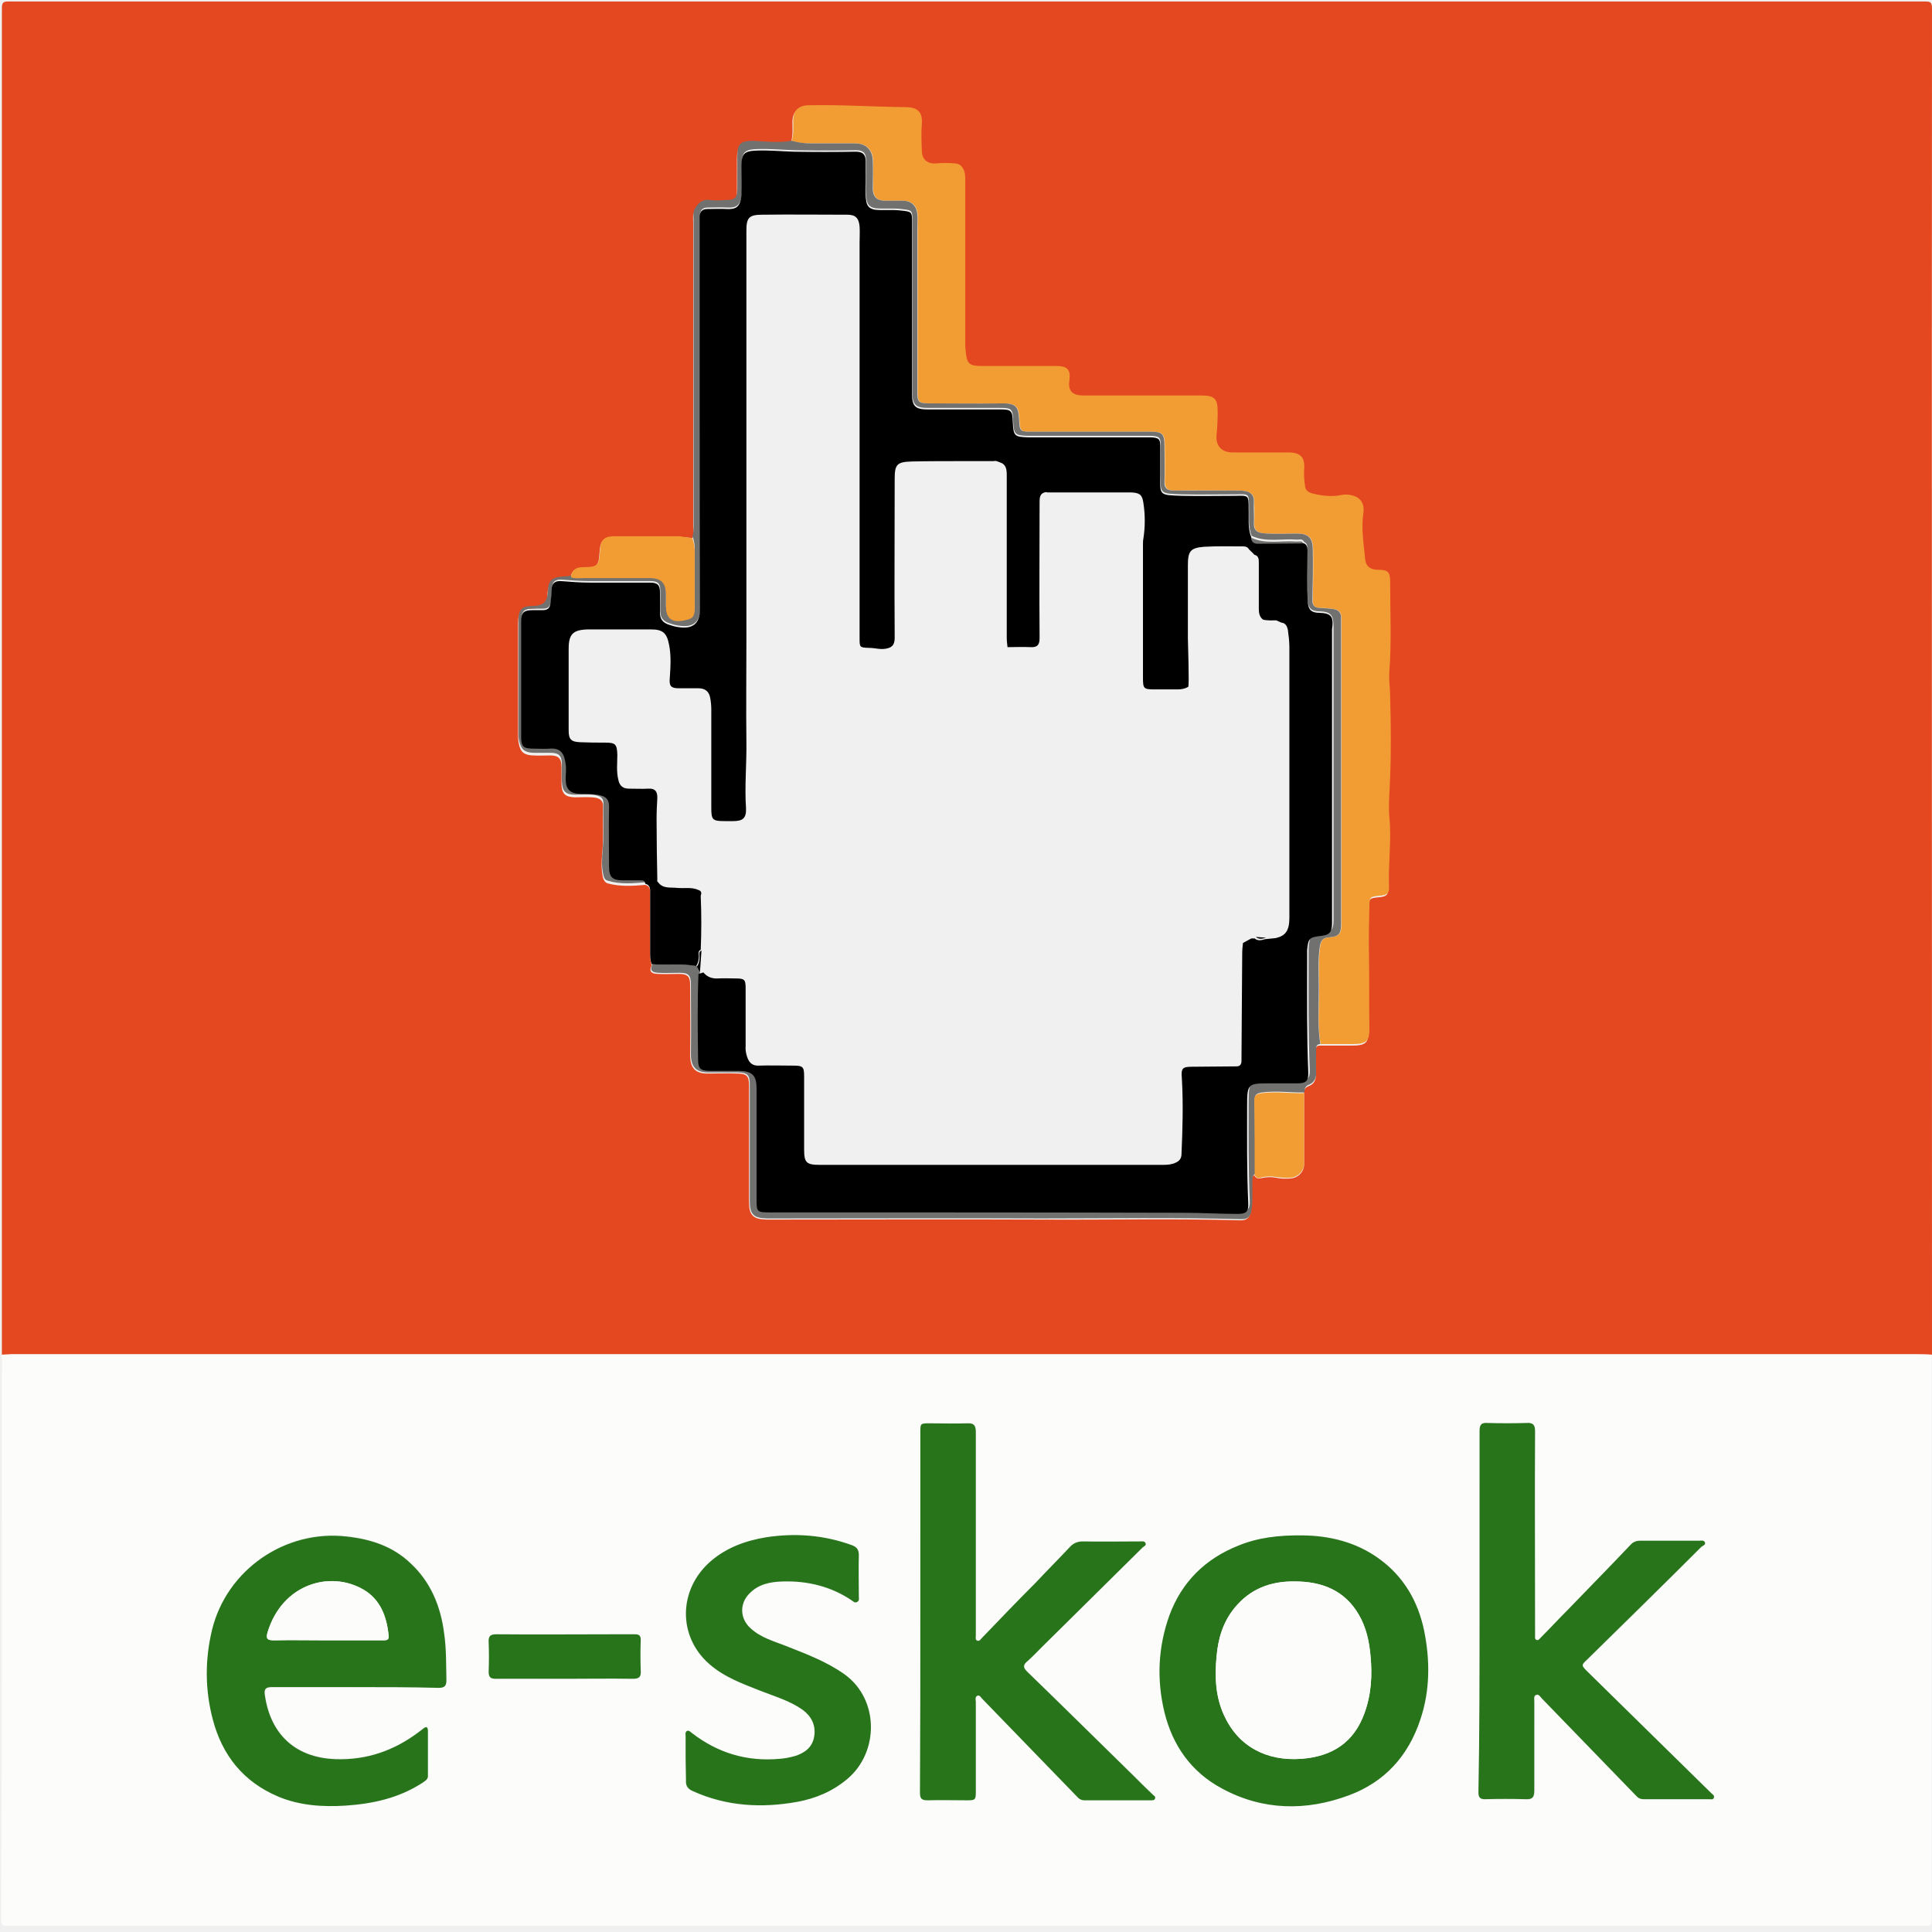
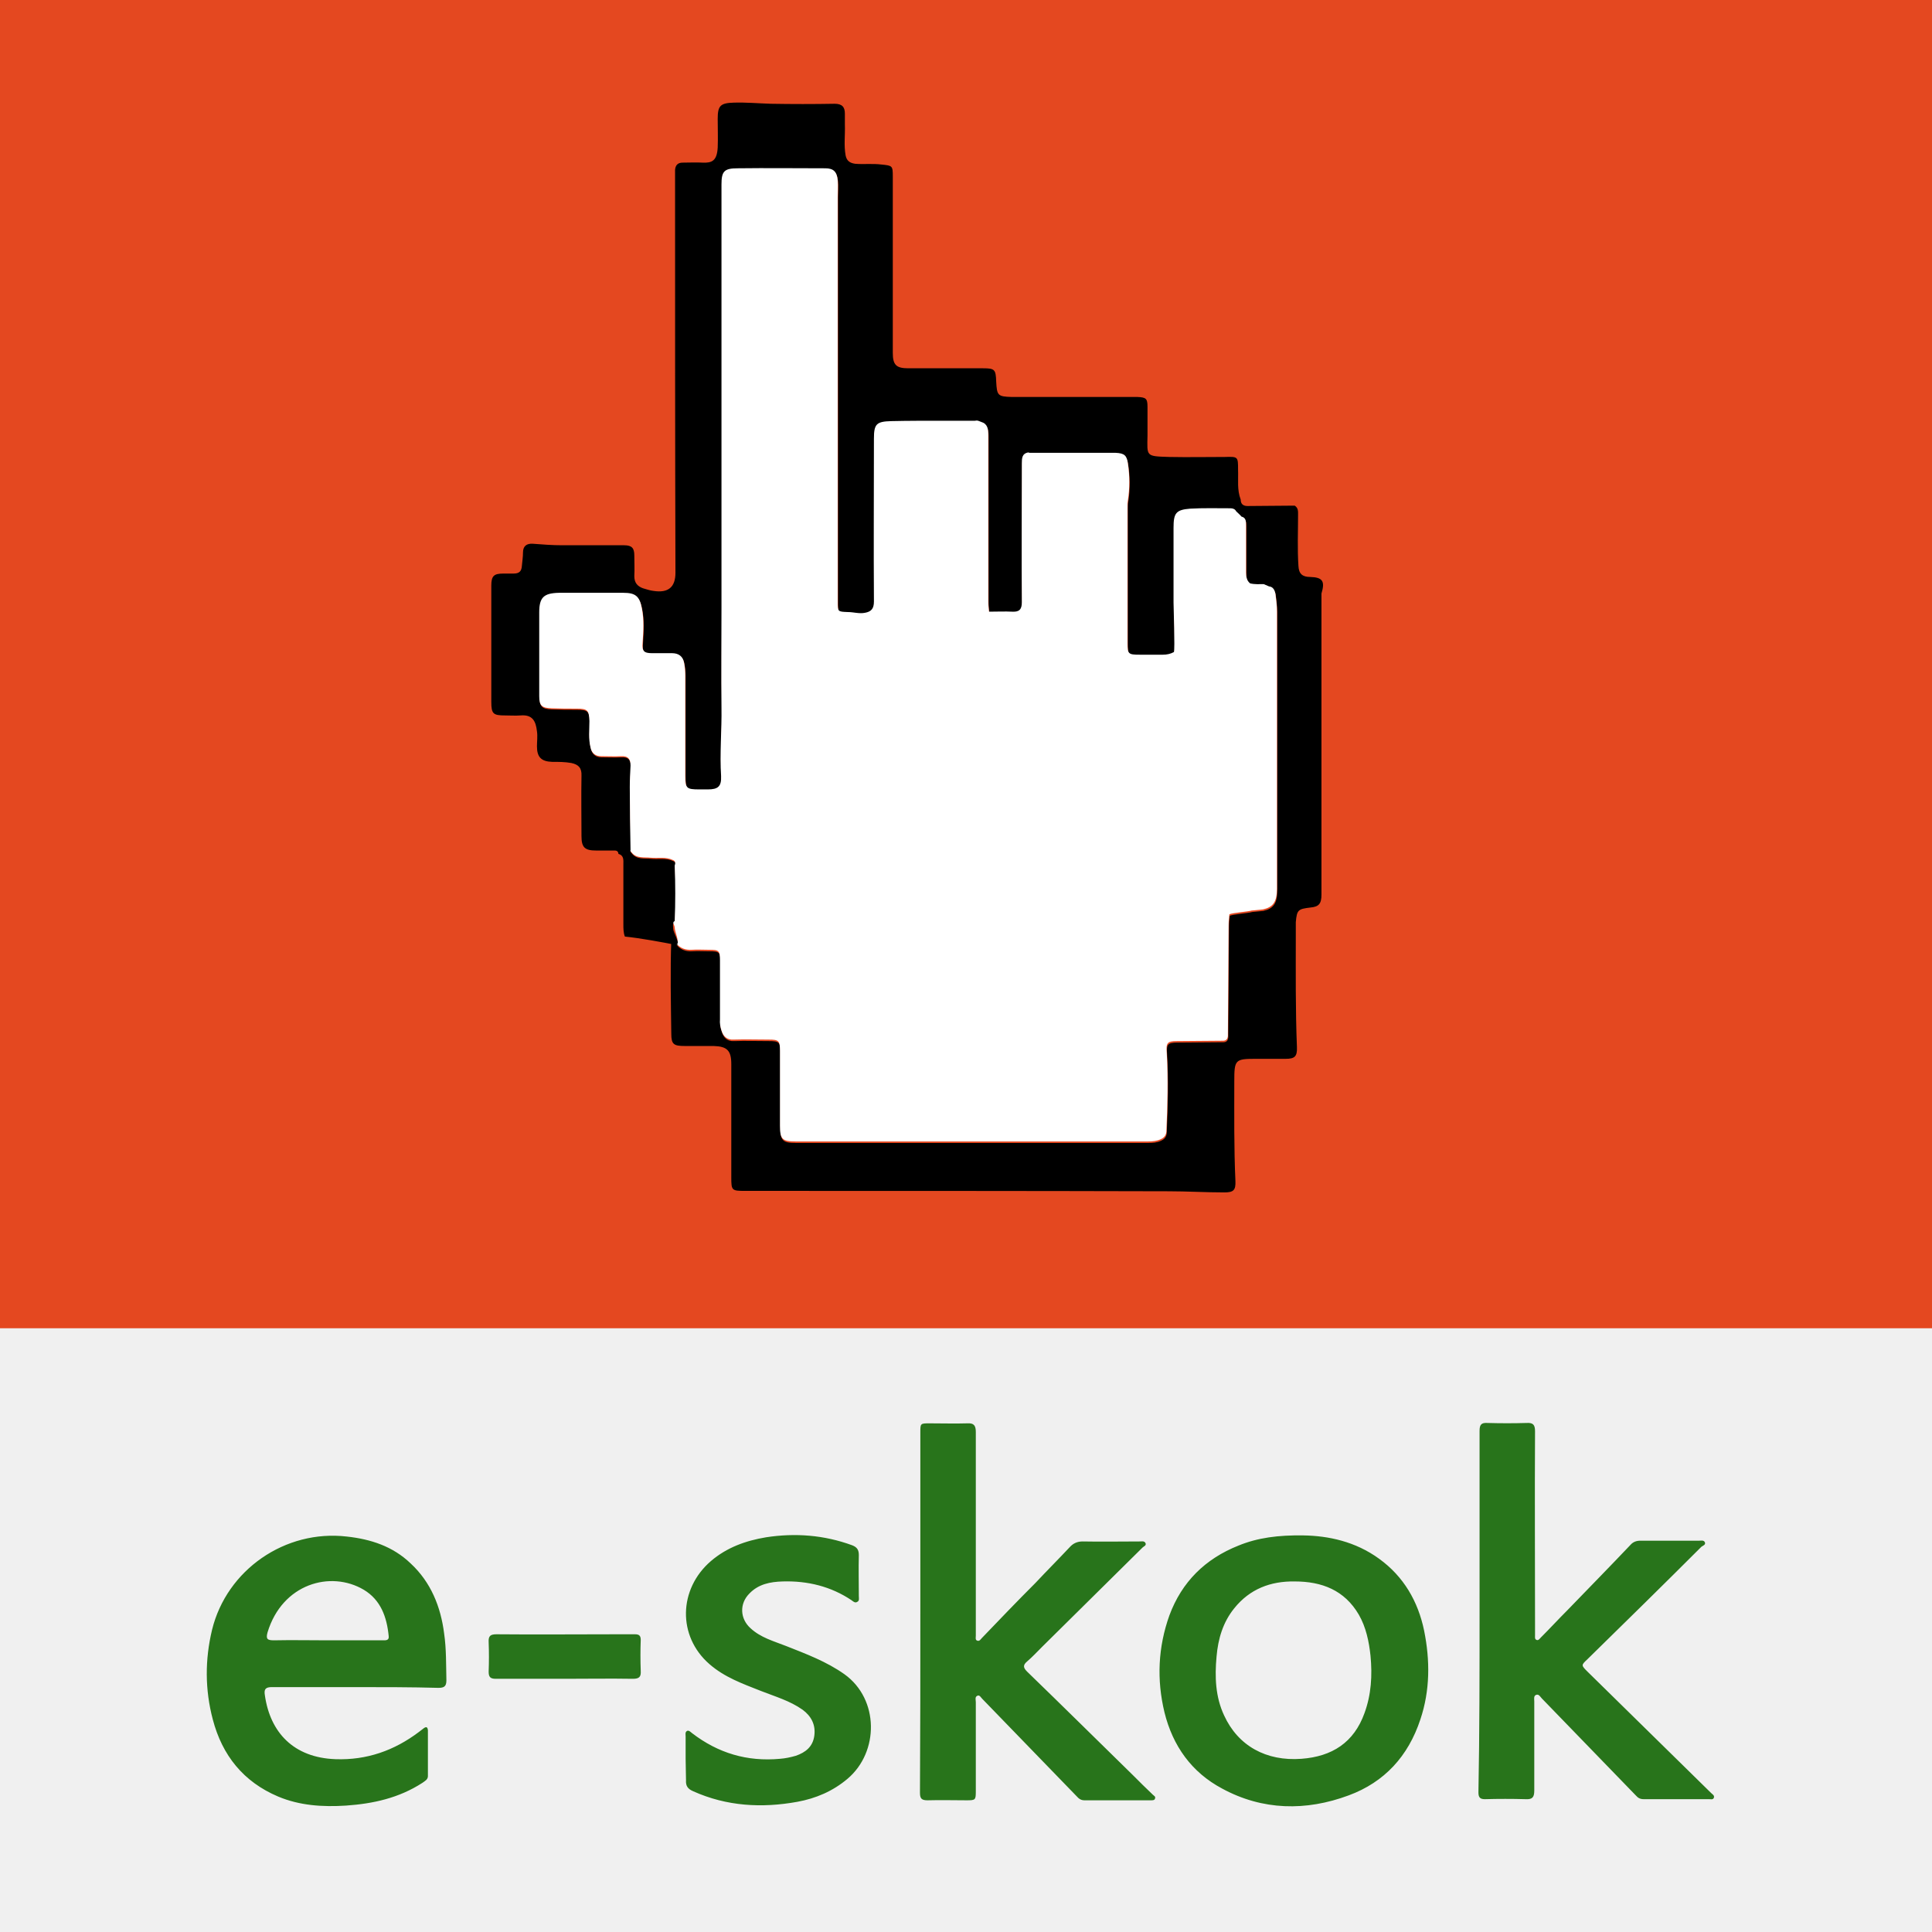
- <svg xmlns="http://www.w3.org/2000/svg" id="Layer_1" viewBox="0 0 512 512">
-   <style>.st1{fill:#fcfcfb}.st2{fill:#f29d34}.st3{fill:#717170}.st4{fill:#28741b}</style>
-   <path d="M.5 359V2.2C.5.6.9.4 2.3.4h507.9c1.4 0 1.8.2 1.8 1.8-.1 118.9 0 237.9 0 356.8-1.5 0-3-.1-4.4-.1H3.2c-1 .1-1.9.1-2.7.1zm183-216.4c-1.2-.1-2.3-.3-3.5-.3h-17c-3 0-3.9.9-4.1 3.9-.2 3.8-.6 4.3-4.5 4.3-1.9 0-3 .8-3.2 2.7-.8.3-1.6.2-2.4.3-2.8.2-3.5 1.1-3.7 3.8-.1 3-1 3.9-4.1 4-2.9.1-3.7 1-3.7 3.8v29.6c0 .8 0 1.6.2 2.4.4 2.2 1.4 3 3.7 3.1 1.5.1 3.1 0 4.6 0 2.2 0 3 .8 3 3v4.6c.1 2.6 1 3.4 3.5 3.5 1.5 0 3.1-.1 4.6 0 1.4.1 3 .4 2.9 2.4-.1 4.1.2 8.3-.2 12.4-.2 2.1-.3 4.3.2 6.5.2.7.5 1.2 1.2 1.5 3.3.9 6.7.7 10 .4 1.5.4 1.3 1.7 1.3 2.7v15.5c0 1 0 2.1.4 3.1-.7 1.5-.3 2.2 1.5 2.3 1.9.1 3.8 0 5.7 0 2.4 0 3 .7 3 3.1 0 6.1.1 12.2 0 18.4 0 3.4 1.3 5 4.9 4.9 2.5 0 5.1-.1 7.6 0 2.5 0 3.1.7 3.1 3.1v31c0 3.4 1.1 4.5 4.5 4.6h1.7c23.8 0 47.6-.1 71.4 0 17.6.1 35.2-.3 52.8.2 1.3 0 2.2-.6 2.5-2 .5-2.6.1-5.2.3-7.8 0-.8-.2-1.6.7-2.2.4 1 1.1 1 2 .8 1.2-.3 2.5-.3 3.7-.1 1.3.3 2.6.3 3.9.2 2-.1 3.6-1.8 3.6-3.7v-18.7c-.1-1 .2-1.7 1.3-2.1 1.3-.5 1.9-1.6 1.8-3.1-.1-2 0-4 0-6.1 0-.8 0-1.5 1.1-1.5h8.2c4.1 0 4.8-.7 4.7-4.7-.1-6.2 0-12.4-.1-18.5-.1-4.4 0-8.9.1-13.3.1-2.4.2-2.6 2.6-2.8 2.2-.2 2.7-.6 2.6-2.9-.2-6 .7-11.9.1-17.9-.3-3.5 0-7.1.2-10.7.3-7.2.2-14.3 0-21.5 0-2.1-.4-4.3-.2-6.5.6-8 .2-15.9.2-23.9 0-2.5-.7-3-3.2-3-1.9 0-3.2-.8-3.4-2.7-.4-4.1-1.1-8.2-.5-12.3.4-2.7-.7-4.3-3.3-4.8-.9-.2-1.7-.2-2.6 0-2.5.5-5 .2-7.5-.4-1-.2-1.8-.7-2-1.7-.2-1.4-.5-3-.3-4.4.3-3.5-.8-4.8-4.3-4.8h-14.7c-2.8 0-4.4-1.9-4.2-4.7.2-2 .3-4 .3-6 0-3.6-.8-4.4-4.5-4.4h-31.2c-2.9 0-4-1.3-3.6-4 .4-2.7-.5-3.8-3.3-3.8h-19.1c-4.4 0-4.8-.3-5.2-5.2v-44c0-.6 0-1.3-.1-1.8-.3-1.4-.9-2.6-2.6-2.7-1.6-.1-3.3-.1-4.9 0-2.4.3-3.9-.9-3.9-3.4 0-2.3-.1-4.7 0-7 .2-2.8-.8-4.5-4.3-4.5-8.7 0-17.3-.7-25.9-.5-2.6.1-3.9 1.4-3.9 4.1 0 1.8.2 3.6-.4 5.3-3.4.5-6.9.2-10.3.4-3.2.2-4 .8-4 4.1v8.5c0 2.5-.6 3.1-3 3.1-1.4 0-2.9.1-4.3 0-1.9-.3-3 .9-3.9 2.2-.6.9-.4 1.9-.4 2.9v80.5c.1.9.3 2.1-.2 3.2z" fill="#e44820" />
-   <path class="st1" d="M.5 359c.9 0 1.7-.1 2.6-.1h504.4c1.5 0 3 0 4.4.1v149.7c0 1.3-.2 1.7-1.7 1.7H2c-1.5 0-1.7-.4-1.7-1.7.2-49.8.2-99.8.2-149.7zm391.6 68.1c0 16 0 32-.1 48.1 0 1.3.4 1.8 1.7 1.8 3.6 0 7.2-.1 10.8 0 1.8.1 2.3-.6 2.3-2.3-.1-7.9 0-15.7 0-23.6 0-.6-.3-1.4.4-1.7.8-.4 1.2.5 1.6.9 8.3 8.5 16.6 17.1 24.9 25.7.6.6 1.2 1 2.1 1h17.3c.5 0 1.1.1 1.3-.4.2-.6-.4-.8-.7-1.2l-32.8-32.2c-1.7-1.7-1.7-1.7 0-3.3 10-10 20.1-19.9 30.1-29.9.3-.3 1.2-.5.9-1.2-.3-.6-1-.4-1.5-.4h-15.6c-1.1 0-1.9.3-2.6 1.1-5.6 5.8-11.1 11.6-16.7 17.3-2.4 2.4-4.7 4.9-7.1 7.3-.3.3-.6.8-1.1.6-.5-.2-.4-.7-.4-1.1v-54.2c0-1.7-.5-2.3-2.2-2.2-3.5.1-6.9.1-10.4 0-1.6 0-2.1.5-2.1 2.1 0 15.9-.1 31.9-.1 47.8zm-148.2 0V475c0 1.5.4 2.1 2 2 3.5-.1 6.9 0 10.4 0 2.3 0 2.4-.1 2.4-2.4V451c0-.6-.3-1.4.4-1.7.6-.3.9.4 1.3.8 8.4 8.6 16.7 17.2 25 25.8.6.6 1.2 1.1 2.1 1.1h17.6c.4 0 .9.1 1.1-.5.1-.5-.3-.7-.6-1-1.7-1.7-3.5-3.4-5.2-5.1-9.4-9.2-18.7-18.4-28.1-27.5-1-1-1.2-1.7 0-2.7 1.4-1.2 2.6-2.6 4-3.9 8.9-8.8 17.8-17.5 26.6-26.3.3-.3 1-.5.8-1.1-.3-.6-.9-.5-1.5-.5-5.1 0-10.1.1-15.2 0-1.4 0-2.5.5-3.4 1.5-3 3.2-6.1 6.3-9.1 9.5-4.7 4.9-9.4 9.8-14.2 14.6-.3.3-.6.9-1.2.7-.6-.2-.4-.8-.4-1.3v-54c0-1.7-.5-2.3-2.2-2.3-3.3.1-6.7 0-10 0-2.5 0-2.5 0-2.5 2.4-.1 15.9-.1 31.7-.1 47.6zM94 447.1h22.3c1.5 0 2.1-.4 2.1-2-.1-4.1 0-8.3-.6-12.4-1-7.2-3.5-13.6-8.9-18.6-4.8-4.5-10.6-6.3-16.9-7.1-16.3-1.9-31.8 8.8-35.7 24.7-1.9 8-1.9 16 .2 23.8 2.5 9.5 8.1 16.5 17.3 20.4 5.8 2.4 11.9 2.8 18 2.4 7.2-.4 14-2 20.2-6 .7-.4 1.5-.8 1.5-1.8v-12.2c0-.8-.4-1-1.1-.5-.4.3-.9.7-1.3 1-6.5 5-13.8 7.5-22.1 7.2-11.1-.4-17.3-7.1-18.7-16.9-.2-1.7.3-2.2 1.9-2.2 7.2.2 14.5.2 21.8.2zm251.4-40.2c-6.6 0-12 .6-17.2 2.7-8.8 3.5-15 9.6-18.3 18.5-3.1 8.4-3.4 17-1.3 25.7 2.1 9 7.2 15.9 15.3 20.2 10.8 5.8 22.2 6 33.5 1.8 9.5-3.5 15.8-10.5 19-20.1 2.6-7.8 2.6-15.7 1-23.6-1.6-7.7-5.4-14.3-11.9-19-6.4-4.7-13.6-6.2-20.1-6.2zm-163.7 59.2c0 1.9.1 3.8 0 5.8-.1 1.6.5 2.3 1.9 2.9 8.9 4 18.2 4.5 27.6 2.8 4.9-.9 9.4-2.8 13.3-6.1 8.5-7.2 8.5-21.1-.8-27.7-4.7-3.4-10.1-5.4-15.5-7.5-3.3-1.3-6.7-2.2-9.4-4.7-2.7-2.6-2.9-6.6-.3-9.2 2.4-2.4 5.6-3.1 8.8-3.2 6.6-.2 12.7 1.3 18.3 5 .4.3.9.8 1.5.4s.4-1 .4-1.5c0-3.6-.1-7.3 0-10.9 0-1.4-.5-2.1-1.8-2.6-7.4-2.7-15.1-3.3-22.8-2.1-5.4.9-10.4 2.7-14.6 6.3-8.7 7.4-8.9 19.9-.4 27.3 3.9 3.4 8.8 5.2 13.6 7.1 3.8 1.5 7.8 2.6 11.1 5 2.3 1.7 3.6 3.9 3.1 6.9-.4 2.8-2.3 4.4-4.9 5.3-1.4.5-2.7.7-4.2.8-8.7.8-16.4-1.5-23.3-6.8-.4-.3-.8-.8-1.3-.6-.7.3-.4 1-.4 1.5 0 1.9.1 3.9.1 5.8zm-32.1-21.2c6.1 0 12.1-.1 18.2 0 1.7 0 2.1-.5 2.1-2.1-.1-2.7-.1-5.4 0-8.2 0-1.1-.4-1.5-1.5-1.5-1.7.1-3.3 0-5 0h-31.7c-1.6 0-2.2.5-2.1 2.1.1 2.6.1 5.2 0 7.8 0 1.4.4 2 1.9 1.9 6-.1 12 0 18.1 0z" />
-   <path class="st2" d="M209.8 37.3c.6-1.7.4-3.6.4-5.3 0-2.7 1.4-4 3.9-4.1 8.7-.2 17.3.4 25.9.5 3.6 0 4.5 1.7 4.3 4.5-.2 2.3-.1 4.7 0 7 0 2.4 1.5 3.6 3.9 3.4 1.6-.2 3.3-.1 4.9 0 1.6.1 2.3 1.3 2.6 2.7.1.6.1 1.2.1 1.8v44c.4 4.9.7 5.2 5.2 5.2h19.1c2.8 0 3.7 1.1 3.3 3.8-.4 2.7.7 4 3.6 4h31.2c3.7 0 4.5.8 4.5 4.4 0 2-.1 4-.3 6-.3 2.9 1.3 4.7 4.2 4.7h14.7c3.5 0 4.6 1.3 4.3 4.8-.1 1.5.1 3 .3 4.4.2 1 1.1 1.5 2 1.7 2.5.6 5 .9 7.5.4.9-.2 1.7-.2 2.6 0 2.5.5 3.7 2.2 3.3 4.8-.6 4.1.1 8.2.5 12.3.2 1.9 1.5 2.7 3.4 2.7 2.5 0 3.2.5 3.2 3 0 8 .4 15.9-.2 23.9-.2 2.2.2 4.3.2 6.5.2 7.2.3 14.4 0 21.5-.1 3.6-.5 7.2-.2 10.7.6 6-.3 12-.1 17.9.1 2.3-.3 2.7-2.6 2.9-2.4.2-2.6.4-2.6 2.8-.1 4.4-.2 8.9-.1 13.3.1 6.2 0 12.4.1 18.5.1 4-.7 4.7-4.7 4.7H350c-.9-4.9-.4-9.9-.4-14.8 0-3.8-.3-7.5.3-11.3.2-1.5.9-2.1 2.4-2.2 2.6-.2 3.2-1 3.2-3.5v-81c0-1.5-.6-2.3-2.1-2.5-1.2-.2-2.4-.3-3.7-.3-1.2-.1-1.8-.5-1.8-2 .1-4.6.2-9.1.1-13.7-.1-3-1.3-4-4.3-4s-5.9.2-8.9-.1c-1.8-.2-2.5-1-2.4-2.8.1-1.8 0-3.6 0-5.4.1-1.9-.9-2.7-2.6-3-.7-.1-1.4-.1-2-.1-5.6 0-11.1-.1-16.7 0-1.7 0-2.4-.6-2.4-2.4.1-3.2 0-6.3 0-9.5 0-3.1-.6-3.7-3.7-3.7h-31.9c-2.6 0-2.8-.3-2.9-2.8-.2-3.6-.5-4.8-4.8-4.7-6 .1-12 0-18 0-4.2 0-4.2 0-4.2-4v-46c-.1-2.3-1.6-3.7-3.8-3.7h-4.8c-2.1 0-3.2-1.1-3.2-3.2v-7.4c-.1-2.9-1.8-4.6-4.7-4.6H215c-1.8 0-3.6-.1-5.2-.7z" />
-   <path class="st3" d="M209.8 37.3c1.7.5 3.4.7 5.1.7h11.7c2.9 0 4.6 1.7 4.7 4.6.1 2.5 0 4.9 0 7.4 0 2.1 1.1 3.2 3.2 3.2h4.8c2.2 0 3.7 1.4 3.8 3.7.1 1.3 0 2.6 0 3.9v42.1c0 4 0 4 4.2 4 6 0 12 .1 18 0 4.3-.1 4.6 1.1 4.8 4.7.1 2.5.3 2.8 2.9 2.8h31.9c3.1 0 3.7.6 3.7 3.7 0 3.2.1 6.3 0 9.5-.1 1.8.7 2.4 2.4 2.4h16.7c.7 0 1.4 0 2 .1 1.7.2 2.7 1.1 2.6 3-.1 1.8.1 3.6 0 5.4-.1 1.8.6 2.6 2.4 2.8 3 .3 5.9.1 8.9.1s4.2 1 4.3 4c.1 4.6 0 9.1-.1 13.7 0 1.4.6 1.9 1.8 2 1.2.1 2.5.1 3.7.3 1.5.2 2.2 1.1 2.1 2.5v81c0 2.6-.6 3.3-3.2 3.5-1.5.1-2.1.7-2.4 2.2-.6 3.8-.3 7.5-.3 11.3 0 4.9-.4 9.9.4 14.8-1.1 0-1.1.8-1.1 1.5 0 2-.1 4 0 6.1 0 1.5-.6 2.6-1.8 3.1-1.1.4-1.3 1.1-1.3 2.1-3.7.1-7.4-.5-11.2 0-1.4.2-2 .5-2 2 .1 6.5.1 13.1.1 19.6-.9.5-.6 1.4-.7 2.2-.1 2.6.2 5.2-.3 7.8-.3 1.4-1.1 2-2.5 2-17.6-.5-35.2-.2-52.8-.2-23.8-.1-47.6 0-71.4 0h-1.7c-3.5-.1-4.5-1.1-4.5-4.6v-31c0-2.4-.6-3-3.1-3.1H188c-3.6.1-4.9-1.5-4.9-4.9.1-6.1 0-12.2 0-18.4 0-2.4-.6-3.1-3-3.1-1.9 0-3.8.1-5.7 0-1.8-.1-2.2-.8-1.5-2.3 3.9.4 7.9-.2 11.8.5.3.5.5.9.8 1.4-.3 7.5-.2 15.1-.1 22.6 0 2.7.7 3.1 3.5 3.1h7.4c3.5.1 4.6 1.2 4.6 4.7v29.3c0 3.4.1 3.5 3.6 3.5 36.5 0 73 0 109.5.1 4.8 0 9.6.3 14.4.3 2.3 0 2.9-.6 2.8-2.9-.4-8.6-.3-17.2-.3-25.8 0-5.7.2-5.9 5.7-5.9h7.6c2.3 0 3-.6 2.9-3-.4-9.7-.3-19.4-.3-29.1v-3.2c.3-3.2.6-3.4 3.8-3.8 2.1-.2 2.8-1 2.8-3.3v-77.9c0-3.1-.7-4-3.8-4.1-2 0-2.9-.8-3-2.8-.3-4.4-.1-8.8-.1-13.2 0-.9.1-1.9-.9-2.4-.5-1-1.4-.5-2.1-.6-3.9-.3-8 .8-11.8-1-1-2.5-.6-5.1-.7-7.7 0-3.4 0-3.4-3.4-3.3-4.8 0-9.5.1-14.3 0-6.1-.2-5.8-.1-5.7-5.6V118c0-2.1-.4-2.4-2.6-2.5h-32.5c-3.6-.1-3.8-.4-4-4-.1-3.1-.4-3.4-3.4-3.4h-19.3c-3.1 0-4-.9-4-4V58.5c0-2.8-.1-2.8-2.9-3.1-2.3-.3-4.6 0-6.8-.2-1.3-.2-2.1-.7-2.4-2.1-.5-2.6-.1-5.3-.2-8v-2.8c0-1.7-.7-2.5-2.6-2.5-5.5.1-11 .1-16.5 0-3.2-.1-6.4-.4-9.6-.3-3.5.1-4.2.8-4.2 4.2 0 2.5.1 5 0 7.4-.2 3.5-1.6 4-3.9 3.9-1.7-.1-3.5 0-5.2 0-1.3 0-1.9.7-2 1.9v2.2c0 34 0 68 .1 102 0 3.7-1.9 5.3-5.7 4.7-.9-.1-1.8-.4-2.7-.7-1.4-.5-2.2-1.4-2.2-3.1.1-1.8 0-3.6 0-5.4 0-1.9-.6-2.6-2.6-2.6h-16c-2.5 0-5.1-.2-7.6-.4-1.5-.1-2.5.5-2.5 2.2 0 1.2-.2 2.3-.3 3.5-.1 1.4-.7 2-2.1 2h-2.6c-2.4 0-3.1.6-3.1 3.1v30.1c0 3.1.5 3.5 3.6 3.5 1.3 0 2.6.1 3.9 0 3.2-.3 4 1.6 4.3 4.1.2 1.3 0 2.6 0 3.9 0 2.8 1.2 3.9 3.9 4 1.7 0 3.3 0 5 .3 1.9.4 2.7 1.3 2.6 3.3-.1 5.2 0 10.4 0 15.6 0 2.9.9 3.7 3.8 3.7h4.3c.7 0 1.4-.1 1.5.9-3.4.3-6.7.6-10-.4-.8-.2-1-.7-1.2-1.5-.5-2.1-.4-4.3-.2-6.5.4-4.1.1-8.3.2-12.4.1-2-1.5-2.2-2.9-2.4-1.5-.1-3.1 0-4.6 0-2.5 0-3.4-.9-3.5-3.5-.1-1.5 0-3.1 0-4.6 0-2.2-.8-3-3-3h-4.6c-2.3-.1-3.2-.9-3.7-3.1-.2-.8-.2-1.6-.2-2.4v-29.6c0-2.9.9-3.8 3.7-3.8 3-.1 3.9-1 4.1-4 .1-2.7.9-3.5 3.7-3.8.8-.1 1.6 0 2.4-.3 1.1.4 2.3.2 3.5.2H172c3.4 0 4.6 1.3 4.5 4.6v3c0 2.9 1.5 4.2 4.4 3.7 2.8-.5 3.2-.9 3.2-3.7v-14.6c0-1.2-.1-2.5-.6-3.6.4-1.1.3-2.3.3-3.5V58.1c0-1-.2-2 .4-2.9.9-1.4 1.9-2.5 3.9-2.2 1.4.2 2.8.1 4.3 0 2.4 0 3-.6 3-3.1v-8.5c0-3.3.8-4 4-4.1 3.5.2 7 .6 10.4 0z" />
-   <path class="st2" d="M183.5 142.6c.4 1.2.6 2.4.6 3.6v14.6c0 2.8-.4 3.2-3.2 3.7-2.9.5-4.4-.7-4.4-3.7v-3c0-3.3-1.2-4.6-4.5-4.6h-17.2c-1.2 0-2.3.2-3.5-.2.2-1.9 1.3-2.7 3.2-2.7 3.9 0 4.3-.4 4.5-4.3.2-3 1-3.9 4.1-3.9h17c1.1.2 2.3.4 3.4.5zm149 168.7c0-6.5 0-13.1-.1-19.6 0-1.5.6-1.8 2-2 3.7-.5 7.5.1 11.2 0v18.7c0 1.9-1.7 3.6-3.6 3.7-1.3.1-2.6 0-3.9-.2-1.2-.2-2.5-.2-3.7.1-.7.3-1.5.4-1.9-.7z" />
-   <path class="st4" d="M392.1 427.1v-47.9c0-1.7.5-2.2 2.1-2.1 3.5.1 6.9.1 10.4 0 1.7-.1 2.2.5 2.2 2.2-.1 17.1 0 34.3 0 51.4v2.8c0 .4-.1.9.4 1.1.5.2.8-.3 1.1-.6 2.4-2.4 4.7-4.9 7.1-7.3 5.6-5.8 11.2-11.5 16.7-17.3.7-.8 1.6-1.1 2.6-1.1h15.6c.5 0 1.2-.2 1.5.4.3.7-.5.9-.9 1.2-10 10-20.1 19.9-30.2 29.8-1.7 1.6-1.7 1.6 0 3.3l32.8 32.2c.3.3.9.6.7 1.2-.2.6-.8.4-1.3.4h-17.3c-.9 0-1.5-.3-2.1-1-8.3-8.6-16.6-17.1-24.9-25.7-.4-.4-.8-1.3-1.6-.9-.6.3-.4 1.1-.4 1.7v23.6c0 1.8-.5 2.4-2.3 2.3-3.6-.1-7.2-.1-10.8 0-1.3 0-1.7-.5-1.7-1.8.3-15.8.3-31.9.3-47.9zm-148.2 0v-47.5c0-2.4 0-2.4 2.5-2.4 3.3 0 6.7.1 10 0 1.7-.1 2.2.6 2.2 2.3v54c0 .5-.2 1.1.4 1.3.6.2.9-.4 1.2-.7 4.7-4.9 9.4-9.8 14.2-14.6 3-3.2 6.1-6.3 9.1-9.5.9-1 2-1.5 3.4-1.5 5.1.1 10.1 0 15.2 0 .5 0 1.2-.2 1.5.5.2.6-.5.8-.8 1.1l-26.6 26.3c-1.3 1.3-2.6 2.7-4 3.9-1.2 1-1 1.7 0 2.7 9.4 9.1 18.7 18.3 28.1 27.5 1.7 1.7 3.4 3.4 5.2 5.1.3.3.8.5.6 1-.1.5-.6.5-1.1.5h-17.6c-.9 0-1.5-.4-2.1-1.1-8.3-8.6-16.7-17.2-25-25.8-.4-.4-.7-1.1-1.3-.8-.7.3-.4 1.1-.4 1.7v23.6c0 2.3-.1 2.4-2.4 2.4-3.5 0-6.9-.1-10.4 0-1.6 0-2-.5-2-2 .1-16.1.1-32.1.1-48zM94 447.1H72.1c-1.7 0-2.2.5-1.9 2.2 1.4 9.8 7.6 16.5 18.7 16.9 8.3.3 15.6-2.3 22.1-7.2.4-.3.9-.7 1.3-1 .7-.5 1-.3 1.1.5v12.2c0 .9-.8 1.3-1.5 1.8-6.2 4-13 5.5-20.2 6-6.2.4-12.3 0-18-2.4-9.2-3.9-14.8-10.9-17.3-20.4-2.1-7.9-2.1-15.9-.2-23.8 3.9-15.9 19.4-26.6 35.7-24.7 6.4.7 12.2 2.6 16.9 7.1 5.4 5 8 11.5 8.9 18.6.6 4.1.5 8.3.6 12.4 0 1.6-.6 2-2.1 2-7.3-.2-14.8-.2-22.2-.2zm-7.3-12.4h14.7c.8 0 1.8.1 1.6-1.2-.5-5-2.1-9.5-6.6-12.2-8.8-5.2-21.6-1.6-25.5 11.3-.5 1.8 0 2.1 1.7 2.1 4.7-.1 9.4 0 14.1 0zm258.7-27.8c6.6.1 13.8 1.6 20.1 6.2 6.5 4.7 10.3 11.3 11.9 19 1.6 7.9 1.6 15.9-1 23.6-3.2 9.7-9.5 16.6-19 20.1-11.3 4.2-22.8 4-33.5-1.8-8.1-4.3-13.1-11.3-15.3-20.2-2.1-8.7-1.7-17.3 1.3-25.7 3.3-8.9 9.5-15 18.3-18.5 5.1-2.1 10.6-2.8 17.2-2.7zm-2.3 12.2c-6.4-.1-11.9 2-16 7.1-3 3.7-4.3 8.1-4.7 12.8-.5 5.4-.3 10.7 2 15.6 3.7 8.1 11.2 12.2 20.5 11.5 8.1-.6 13.9-4.3 16.7-12.1 1.8-4.9 2.1-10 1.6-15.2-.4-3.8-1.2-7.6-3.1-10.9-3.8-6.5-9.8-8.8-17-8.8zm-161.4 47v-5.9c0-.5-.2-1.2.4-1.5.5-.2.9.3 1.3.6 6.9 5.3 14.6 7.6 23.3 6.8 1.4-.1 2.8-.4 4.2-.8 2.6-.9 4.5-2.4 4.9-5.3.4-2.9-.8-5.2-3.1-6.9-3.4-2.4-7.3-3.5-11.1-5-4.8-1.9-9.6-3.6-13.6-7.1-8.5-7.4-8.2-19.9.4-27.3 4.2-3.6 9.2-5.4 14.6-6.3 7.8-1.2 15.4-.6 22.8 2.1 1.3.5 1.8 1.2 1.8 2.6-.1 3.6 0 7.3 0 10.9 0 .5.2 1.2-.4 1.5-.6.4-1.1-.1-1.5-.4-5.5-3.7-11.7-5.2-18.3-5-3.3.1-6.4.7-8.8 3.2-2.7 2.7-2.5 6.7.3 9.2 2.7 2.5 6.1 3.4 9.4 4.7 5.3 2.1 10.7 4.1 15.5 7.5 9.2 6.6 9.2 20.6.8 27.7-3.9 3.3-8.4 5.2-13.3 6.1-9.4 1.7-18.7 1.2-27.6-2.8-1.4-.6-2-1.4-1.9-2.9 0-1.8-.1-3.7-.1-5.7zm-32.1-21.2h-18.2c-1.5 0-1.9-.5-1.9-1.9.1-2.6.1-5.2 0-7.8-.1-1.7.5-2.1 2.1-2.1 10.6.1 21.1 0 31.7 0h5c1.1 0 1.5.4 1.5 1.5-.1 2.7-.1 5.4 0 8.2.1 1.6-.4 2.1-2.1 2.1-6-.1-12.1 0-18.1 0z" />
-   <path class="st3" d="M331.6 142.5c3.8 1.8 7.9.7 11.8 1 .7.1 1.6-.4 2.1.6-4.1 0-8.1.1-12.2.1-1-.1-1.7-.6-1.7-1.7z" />
-   <path d="M185.5 257.6c-.3-.5-.5-.9-.8-1.4.5-.8.7-1.6.7-2.6 0-.6-.3-1.4.5-1.7" />
-   <path class="st4" d="M331.9 248.3c-.7.4-1.5.8-2.2 1.2" />
-   <path d="M335.5 248.5c-.9.3-1.9.5-2.7-.2m16.8-85.9c-2 0-2.9-.8-3-2.8-.3-4.4-.1-8.8-.1-13.2 0-.9.1-1.9-.9-2.4-4.1 0-8.1.1-12.2.1-1.1 0-1.8-.5-1.8-1.7-1-2.5-.6-5.1-.7-7.7 0-3.4 0-3.4-3.4-3.3-4.8 0-9.5.1-14.3 0-6.1-.2-5.8-.1-5.7-5.6v-7.4c0-2.1-.4-2.4-2.6-2.5h-32.5c-3.6-.1-3.8-.4-4-4-.1-3.1-.4-3.4-3.4-3.4h-19.3c-3.1 0-4-.9-4-4V58.9c0-2.8-.1-2.8-2.9-3.1-2.3-.3-4.6 0-6.8-.2-1.3-.2-2.1-.7-2.4-2.1-.5-2.6-.1-5.3-.2-8v-2.8c0-1.7-.7-2.5-2.6-2.5-5.5.1-11 .1-16.5 0-3.2-.1-6.4-.4-9.6-.3-3.5.1-4.2.8-4.2 4.2 0 2.5.1 5 0 7.4-.2 3.5-1.6 4-3.9 3.9-1.7-.1-3.5 0-5.2 0-1.3 0-1.9.7-2 1.9v2.2c0 34 0 68 .1 102 0 3.7-1.9 5.3-5.7 4.7-.9-.1-1.8-.4-2.7-.7-1.4-.5-2.2-1.4-2.2-3.1.1-1.8 0-3.6 0-5.4 0-1.9-.6-2.6-2.6-2.6h-16c-2.5 0-5.1-.2-7.6-.4-1.5-.1-2.5.5-2.5 2.2 0 1.2-.2 2.3-.3 3.5-.1 1.4-.7 2-2.1 2h-2.6c-2.4 0-3.1.6-3.1 3.1v30.1c0 3.1.5 3.5 3.6 3.5 1.3 0 2.6.1 3.9 0 3.2-.3 4 1.6 4.3 4.1.2 1.3 0 2.6 0 3.9 0 2.8 1.2 3.9 3.9 4 1.7 0 3.3 0 5 .3 1.9.4 2.7 1.3 2.6 3.3-.1 5.2 0 10.4 0 15.6 0 2.9.9 3.7 3.8 3.7h4.3c.7 0 1.4-.1 1.5.9 1.5.4 1.3 1.7 1.3 2.7v15.5c0 1 0 2.1.4 3.1 3.9.4 7.9-.2 11.8.5.5-.8.7-1.6.7-2.6 0-.6-.3-1.4.5-1.7.2-4.8.2-9.5 0-14.3.2-.6.3-1.2-.5-1.5-1.9-.9-3.8-.4-5.8-.6-1.7-.2-3.7.3-5-1.5 0 0-.4-.3-.2-.5-.1-5.4-.2-10.9-.2-16.3 0-1.9.1-3.7.2-5.6 0-1.7-.6-2.5-2.4-2.4-1.7.1-3.5 0-5.2 0-1.5 0-2.4-.8-2.7-2.2-.6-2.3-.3-4.6-.3-6.8-.1-2.8-.5-3.2-3.3-3.2-2.2 0-4.3 0-6.5-.1-2.4-.1-3.1-.7-3.1-3.1v-21.7c0-3.9 1.2-5 5.1-5.1h16.7c3.1 0 4.2.9 4.8 4 .6 2.9.4 5.9.2 8.9-.2 2.1.3 2.7 2.4 2.7h5.2c1.7 0 2.8.8 3.1 2.5.2 1 .3 2.1.3 3.1v26c0 3.3.3 3.6 3.6 3.6h2.2c2.6 0 3.5-.8 3.4-3.4-.4-5.9.2-11.9.1-17.8-.1-8.6 0-17.3 0-25.9V61.1c0-3.4.7-4.2 4.2-4.2 7.5-.1 15.1 0 22.6 0 2.1 0 3 .9 3.2 3.1.1 1.4 0 2.8 0 4.3v104.8c0 2.5 0 2.5 2.6 2.6 1.5 0 2.9.5 4.4.2 1.7-.3 2.3-1.1 2.3-2.9-.1-14 0-28.1 0-42.1 0-3.8.6-4.5 4.5-4.6 4.4-.1 8.9-.1 13.4-.1h8.3c.6-.1.6-.1 1.6.3 1.7.5 1.9 1.8 1.9 3.4v43c0 .9.1 1.7.2 2.6 2 0 4.1-.1 6.1 0 1.8.1 2.4-.6 2.4-2.4-.1-12 0-24 0-35.9 0-1.3 0-2.5 1.7-2.8.1 0 .2.1.4.1h22.2c2.3.1 2.9.7 3.2 2.7.5 3.2.5 6.4 0 9.6-.1.5-.1 1.1-.1 1.7v35.2c0 2.8.2 3 3.1 3h6.1c1 0 2-.2 2.8-.7.3-.8-.1-11.7-.1-12.8v-19.3c0-3.8.6-4.7 4.3-5 3.4-.2 6.9-.1 10.4-.1.6 0 1.2.2 1.5.8.5.5 1 .9 1.4 1.4 1.2.3 1.2 1.2 1.2 2.2v12.2c0 1.1.2 2.1 1.1 2.8 1.2.3 2.4.2 3.5.2l1.4.6c1.1.1 1.5 1 1.7 1.9.2 1.5.4 3.1.4 4.6v71.7c0 3.4-1 4.8-3.6 5.4-1 .1-1.9.2-2.9.3-.9.3-1.9.5-2.7-.2h-.9c-.7.4-1.5.8-2.2 1.2-.1.9-.2 1.8-.2 2.8-.1 9.6-.1 19.1-.2 28.7-.1.8-.5 1.2-1.3 1.2-4 0-7.9.1-11.9.1-2.5 0-2.8.5-2.6 3 .4 6.8.2 13.6-.1 20.4-.1 1-.6 1.6-1.5 2-1 .5-2.1.6-3.3.6h-91.1c-3.5 0-4.1-.6-4.1-4.1v-19.3c0-2.6-.3-2.9-2.9-2.9-3 0-6.1-.1-9.1 0-1.7.1-2.6-.8-3.1-2.3-.3-.9-.5-1.9-.4-2.9V262c0-2.5-.3-2.7-2.8-2.7-1.5 0-3-.1-4.5 0-1.6.1-2.9-.4-3.9-1.6-.4.1-.8.3-1.3.4-.3 7.5-.2 15.1-.1 22.6 0 2.7.7 3.1 3.5 3.1h7.4c3.5.1 4.6 1.2 4.6 4.7v29.3c0 3.4.1 3.5 3.6 3.5 36.5 0 73 0 109.5.1 4.8 0 9.6.3 14.4.3 2.3 0 2.9-.6 2.8-2.9-.4-8.6-.3-17.2-.3-25.8 0-5.7.2-5.9 5.7-5.9h7.6c2.3 0 3-.6 2.9-3-.4-9.7-.3-19.4-.3-29.1v-3.2c.3-3.2.6-3.4 3.8-3.8 2.1-.2 2.8-1 2.8-3.3v-77.9c.5-3.4-.2-4.3-3.4-4.4zm-164.2 73.8c0 .4-.2.9.3 1.2-.5-.3-.3-.7-.3-1.2z" />
-   <path class="st1" d="M86.7 434.7c-4.7 0-9.4-.1-14.1 0-1.6 0-2.2-.3-1.7-2.1 3.9-12.9 16.6-16.5 25.5-11.3 4.5 2.7 6.1 7.2 6.6 12.2.1 1.2-.8 1.2-1.6 1.2H86.7zm256.4-15.6c7.2 0 13.2 2.3 17 8.8 2 3.4 2.8 7.1 3.1 10.9.5 5.2.2 10.3-1.6 15.2-2.8 7.8-8.6 11.5-16.7 12.1-9.3.7-16.8-3.3-20.5-11.5-2.3-5-2.5-10.3-2-15.6.4-4.7 1.7-9.1 4.7-12.8 4.1-5.1 9.6-7.2 16-7.1z" />
+ <svg xmlns="http://www.w3.org/2000/svg" viewBox="0 0 512 512">
+   <path d="M392.1 427.1v-47.9c0-1.7.5-2.2 2.1-2.1 3.5.1 6.9.1 10.4 0 1.7-.1 2.2.5 2.2 2.2-.1 17.1 0 34.3 0 51.4v2.8c0 .4-.1.9.4 1.1s.8-.3 1.1-.6c2.4-2.4 4.7-4.9 7.1-7.3 5.6-5.8 11.2-11.5 16.7-17.3.7-.8 1.6-1.1 2.6-1.1h15.6c.5 0 1.2-.2 1.5.4.3.7-.5.9-.9 1.2-10 10-20.1 19.9-30.2 29.8-1.7 1.6-1.7 1.6 0 3.3l32.8 32.2c.3.3.9.6.7 1.2-.2.6-.8.4-1.3.4h-17.3c-.9 0-1.5-.3-2.1-1-8.3-8.6-16.6-17.1-24.9-25.7-.4-.4-.8-1.3-1.6-.9-.6.3-.4 1.1-.4 1.7v23.6c0 1.8-.5 2.4-2.3 2.3-3.6-.1-7.2-.1-10.8 0-1.3 0-1.7-.5-1.7-1.8.3-15.8.3-31.9.3-47.9zm-148.2 0v-47.5c0-2.4 0-2.4 2.5-2.4 3.3 0 6.7.1 10 0 1.7-.1 2.2.6 2.2 2.3v54c0 .5-.2 1.1.4 1.3.6.2.9-.4 1.2-.7 4.7-4.9 9.4-9.8 14.2-14.6 3-3.2 6.1-6.3 9.1-9.5.9-1 2-1.5 3.4-1.5 5.1.1 10.1 0 15.2 0 .5 0 1.2-.2 1.5.5.2.6-.5.8-.8 1.1l-26.6 26.3c-1.3 1.3-2.6 2.7-4 3.9-1.2 1-1 1.7 0 2.7 9.4 9.1 18.7 18.3 28.1 27.5 1.7 1.7 3.4 3.4 5.2 5.1.3.3.8.5.6 1-.1.5-.6.5-1.1.5h-17.6c-.9 0-1.5-.4-2.1-1.1-8.3-8.6-16.7-17.2-25-25.8-.4-.4-.7-1.1-1.3-.8-.7.3-.4 1.1-.4 1.7v23.6c0 2.3-.1 2.4-2.4 2.4-3.5 0-6.9-.1-10.4 0-1.6 0-2-.5-2-2 .1-16.1.1-32.1.1-48zm-126.2 5.8c-.9-7.1-3.5-13.6-8.9-18.6-4.7-4.5-10.5-6.4-16.9-7.1-16.3-1.9-31.8 8.8-35.7 24.7-1.9 7.9-1.9 15.9.2 23.8 2.5 9.5 8.1 16.5 17.3 20.4 5.7 2.4 11.8 2.8 18 2.4 7.2-.5 14-2 20.2-6 .7-.5 1.5-.9 1.5-1.8v-12.2c-.1-.8-.4-1-1.1-.5-.4.3-.9.7-1.3 1-6.5 4.9-13.8 7.5-22.1 7.2-11.1-.4-17.3-7.1-18.7-16.9-.3-1.7.2-2.2 1.9-2.2H94c7.4 0 14.9 0 22.2.2 1.5 0 2.1-.4 2.1-2-.1-4.1 0-8.3-.6-12.4zm-16.3 1.8H86.7c-4.7 0-9.4-.1-14.1 0-1.7 0-2.2-.3-1.7-2.1 3.9-12.9 16.7-16.5 25.5-11.3 4.5 2.7 6.1 7.2 6.6 12.2.2 1.3-.8 1.2-1.6 1.2zm244-27.8c6.6.1 13.8 1.6 20.1 6.2 6.5 4.7 10.3 11.3 11.9 19 1.6 7.9 1.6 15.9-1 23.6-3.2 9.7-9.5 16.6-19 20.1-11.3 4.2-22.8 4-33.5-1.8-8.1-4.3-13.1-11.3-15.3-20.2-2.1-8.7-1.7-17.3 1.3-25.7 3.3-8.9 9.5-15 18.3-18.5 5.1-2.1 10.6-2.8 17.2-2.7zm-2.3 12.2c-6.4-.1-11.9 2-16 7.1-3 3.7-4.3 8.1-4.7 12.8-.5 5.4-.3 10.7 2 15.6 3.7 8.1 11.2 12.2 20.5 11.5 8.1-.6 13.9-4.3 16.7-12.1 1.8-4.9 2.1-10 1.6-15.2-.4-3.8-1.2-7.6-3.1-10.9-3.8-6.5-9.8-8.8-17-8.8zm-161.4 47v-5.9c0-.5-.2-1.2.4-1.5.5-.2.9.3 1.3.6 6.9 5.3 14.6 7.6 23.3 6.8 1.4-.1 2.8-.4 4.2-.8 2.6-.9 4.5-2.4 4.9-5.3s-.8-5.2-3.1-6.9c-3.4-2.4-7.3-3.5-11.1-5-4.8-1.9-9.6-3.6-13.6-7.1-8.5-7.4-8.2-19.9.4-27.3 4.2-3.6 9.2-5.4 14.6-6.3 7.8-1.2 15.4-.6 22.8 2.1 1.3.5 1.8 1.2 1.8 2.6-.1 3.6 0 7.3 0 10.9 0 .5.2 1.2-.4 1.5-.6.4-1.1-.1-1.5-.4-5.5-3.7-11.7-5.2-18.3-5-3.3.1-6.4.7-8.8 3.2-2.7 2.7-2.5 6.7.3 9.2 2.7 2.5 6.1 3.4 9.4 4.7 5.3 2.1 10.7 4.1 15.5 7.5 9.2 6.6 9.2 20.6.8 27.7-3.9 3.3-8.4 5.2-13.3 6.1-9.4 1.7-18.7 1.2-27.6-2.8-1.4-.6-2-1.4-1.9-2.9 0-1.8-.1-3.7-.1-5.7zm-32.1-21.2h-18.2c-1.5 0-1.9-.5-1.9-1.9.1-2.6.1-5.2 0-7.8-.1-1.7.5-2.1 2.1-2.1 10.6.1 21.1 0 31.7 0h5c1.1 0 1.5.4 1.5 1.5-.1 2.7-.1 5.4 0 8.2.1 1.6-.4 2.1-2.1 2.1-6-.1-12.1 0-18.1 0z" fill="#28741b" />
+   <path fill="#e44820" d="M0 0h512v352H0z" />
+   <path d="M347.2 152.9c-2 0-3-.8-3.1-2.9-.3-4.5-.1-9-.1-13.5 0-.9.1-1.9-.9-2.5-4.2 0-8.3.1-12.5.1-1.1 0-1.8-.5-1.8-1.7-1-2.6-.6-5.2-.7-7.9 0-3.5 0-3.5-3.5-3.4-4.9 0-9.7.1-14.7 0-6.3-.2-5.9-.1-5.8-5.7v-7.6c0-2.2-.4-2.5-2.7-2.6h-33.3c-3.7-.1-3.9-.4-4.1-4.1-.1-3.2-.4-3.5-3.5-3.5h-19.8c-3.2 0-4.1-.9-4.1-4.1V46.8c0-2.9-.1-2.9-3-3.2-2.4-.3-4.7 0-7-.2-1.3-.2-2.2-.7-2.5-2.2-.5-2.7-.1-5.4-.2-8.2v-2.9c0-1.7-.7-2.6-2.7-2.6-5.6.1-11.3.1-16.9 0-3.3-.1-6.6-.4-9.8-.3-3.6.1-4.3.8-4.3 4.3 0 2.6.1 5.1 0 7.6-.2 3.6-1.6 4.1-4 4-1.7-.1-3.6 0-5.3 0-1.3 0-1.9.7-2 1.9v2.3c0 34.8 0 69.7.1 104.5 0 3.8-1.9 5.4-5.8 4.8-.9-.1-1.8-.4-2.8-.7-1.4-.5-2.3-1.4-2.3-3.2.1-1.8 0-3.7 0-5.5 0-1.9-.6-2.7-2.7-2.7H149c-2.6 0-5.2-.2-7.8-.4-1.5-.1-2.6.5-2.6 2.3 0 1.2-.2 2.4-.3 3.6-.1 1.4-.7 2-2.2 2h-2.7c-2.5 0-3.2.6-3.2 3.2V186c0 3.2.5 3.6 3.7 3.6 1.3 0 2.7.1 4 0 3.3-.3 4.1 1.6 4.4 4.2.2 1.3 0 2.7 0 4 0 2.9 1.2 4 4 4.1 1.7 0 3.4 0 5.1.3 1.9.4 2.8 1.3 2.7 3.4-.1 5.3 0 10.7 0 16 0 3 .9 3.8 3.9 3.8h4.4c.7 0 1.4-.1 1.5.9 1.5.4 1.3 1.7 1.3 2.8V245c0 1 0 2.2.4 3.2 4 .4 10 1.5 14 2.3.5-.8-1.2-3.4-1.2-4.4 0-.6-.3-1.4.5-1.7.2-4.9.2-9.7 0-14.7.2-.6.3-1.2-.5-1.5-1.9-.9-3.9-.4-5.9-.6-1.7-.2-3.8.3-5.1-1.5 0 0-.4-.3-.2-.5-.1-5.5-.2-11.2-.2-16.7 0-1.9.1-3.8.2-5.7 0-1.7-.6-2.6-2.5-2.5-1.7.1-3.6 0-5.3 0-1.5 0-2.5-.8-2.8-2.3-.6-2.4-.3-4.7-.3-7-.1-2.9-.5-3.3-3.4-3.3-2.3 0-4.4 0-6.7-.1-2.5-.1-3.2-.7-3.2-3.2v-22.2c0-4 1.2-5.1 5.2-5.2h17.1c3.2 0 4.3.9 4.9 4.1.6 3 .4 6 .2 9.1-.2 2.2.3 2.8 2.5 2.8h5.3c1.7 0 2.9.8 3.2 2.6.2 1 .3 2.2.3 3.2v26.6c0 3.4.3 3.7 3.7 3.7h2.3c2.7 0 3.6-.8 3.5-3.5-.4-6 .2-12.2.1-18.2-.1-8.8 0-17.7 0-26.5V49.2c0-3.5.7-4.3 4.3-4.3 7.7-.1 15.5 0 23.2 0 2.2 0 3.1.9 3.3 3.2.1 1.4 0 2.9 0 4.4v107.4c0 2.6 0 2.6 2.7 2.7 1.5 0 3 .5 4.5.2 1.7-.3 2.4-1.1 2.4-3-.1-14.3 0-28.8 0-43.1 0-3.9.6-4.6 4.6-4.7 4.5-.1 9.1-.1 13.7-.1h8.5c.6-.1.6-.1 1.6.3 1.7.5 1.9 1.8 1.9 3.5v44.1c0 .9.1 1.7.2 2.7 2 0 4.2-.1 6.2 0 1.8.1 2.5-.6 2.5-2.5-.1-12.3 0-24.6 0-36.8 0-1.3 0-2.6 1.7-2.9.1 0 .2.1.4.1h22.7c2.4.1 3 .7 3.3 2.8.5 3.3.5 6.6 0 9.8-.1.5-.1 1.1-.1 1.7v36.1c0 2.9.2 3.1 3.2 3.1h6.2c1 0 2-.2 2.9-.7.3-.8-.1-12-.1-13.1v-19.8c0-3.9.6-4.8 4.4-5.1 3.5-.2 7.1-.1 10.7-.1.6 0 1.2.2 1.5.8.5.5 1 .9 1.4 1.4 1.2.3 1.2 1.2 1.2 2.3v12.5c0 1.1.2 2.2 1.1 2.9 1.2.3 2.5.2 3.6.2l1.4.6c1.1.1 1.5 1 1.7 1.9.2 1.5.4 3.2.4 4.7v73.5c0 3.5-1 4.9-3.7 5.5-1 .1-1.9.2-3 .3-.9.3-5.2.6-5.9 1-.1.9-.2 1.8-.2 2.9-.1 9.8-.1 19.6-.2 29.4-.1.8-.5 1.2-1.3 1.2-4.1 0-8.1.1-12.2.1-2.6 0-2.9.5-2.7 3.1.4 7 .2 13.9-.1 20.9-.1 1-.6 1.6-1.5 2-1 .5-2.2.6-3.4.6H211c-3.6 0-4.2-.6-4.2-4.2v-19.8c0-2.7-.3-3-3-3-3.1 0-6.3-.1-9.3 0-1.7.1-2.7-.8-3.2-2.4-.3-.9-.5-1.9-.4-3v-15.6c0-2.6-.3-2.8-2.9-2.8-1.5 0-3.1-.1-4.6 0-1.6.1-3-.4-4-1.6-.4.1-1-1.4-1.5-1.3-.3 7.7-.1 17.2 0 24.8 0 2.8.7 3.2 3.6 3.2h7.6c3.6.1 4.7 1.2 4.7 4.8v30c0 3.5.1 3.6 3.7 3.6 37.4 0 74.8 0 112.2.1 4.9 0 9.8.3 14.8.3 2.4 0 3-.6 2.9-3-.4-8.8-.3-17.6-.3-26.4 0-5.8.2-6 5.8-6h7.8c2.4 0 3.1-.6 3-3.1-.4-9.9-.3-19.9-.3-29.8v-3.3c.3-3.3.6-3.5 3.9-3.9 2.2-.2 2.9-1 2.9-3.4v-79.8c1-3.3.3-4.3-3-4.4z" />
+   <path d="M179.5 250.2c.5-.8-.7-3.4-.7-4.4 0-.6-.8-1.4 0-1.7.2-4.9.2-9.7 0-14.7.2-.6.3-1.2-.5-1.5-1.9-.9-3.9-.4-5.9-.6-1.7-.2-3.8.3-5.1-1.5 0 0-.4-.3-.2-.5-.1-5.5-.2-11.2-.2-16.7 0-1.9.1-3.8.2-5.7 0-1.7-.6-2.6-2.5-2.5-1.7.1-3.6 0-5.3 0-1.5 0-2.5-.8-2.8-2.3-.6-2.4-.3-4.7-.3-7-.1-2.9-.5-3.3-3.4-3.3-2.3 0-4.4 0-6.7-.1-2.5-.1-3.2-.7-3.2-3.2v-22.2c0-4 1.2-5.1 5.2-5.2h17.1c3.2 0 4.3.9 4.9 4.1.6 3 .4 6 .2 9.1-.2 2.2.3 2.8 2.5 2.8h5.3c1.7 0 2.9.8 3.2 2.6.2 1 .3 2.2.3 3.2v26.6c0 3.4.3 3.7 3.7 3.7h2.3c2.7 0 3.6-.8 3.5-3.5-.4-6 .2-12.2.1-18.2-.1-8.8 0-17.7 0-26.5V48.9c0-3.5.7-4.3 4.3-4.3 7.7-.1 15.5 0 23.2 0 2.2 0 3.1.9 3.3 3.2.1 1.4 0 2.9 0 4.4v107.3c0 2.6 0 2.6 2.7 2.7 1.5 0 3 .5 4.5.2 1.7-.3 2.4-1.1 2.4-3-.1-14.3 0-28.8 0-43.1 0-3.9.6-4.6 4.6-4.7 4.5-.1 9.1-.1 13.7-.1h8.5c.6-.1.6-.1 1.6.3 1.7.5 1.9 1.8 1.9 3.5v44.1c0 .9.1 1.7.2 2.7 2 0 4.2-.1 6.2 0 1.8.1 2.5-.6 2.5-2.5-.1-12.3 0-24.6 0-36.8 0-1.3 0-2.6 1.7-2.9.1 0 .2.1.4.1h22.7c2.4.1 3 .7 3.3 2.8.5 3.3.5 6.6 0 9.8-.1.5-.1 1.1-.1 1.7v36.1c0 2.9.2 3.1 3.2 3.1h6.2c1 0 2-.2 2.9-.7.3-.8-.1-12-.1-13.1v-19.8c0-3.9.6-4.8 4.4-5.1 3.5-.2 7.1-.1 10.7-.1.6 0 1.2.2 1.5.8.5.5 1 .9 1.4 1.4 1.2.3 1.2 1.2 1.2 2.3v12.5c0 1.1.2 2.2 1.1 2.9 1.2.3 2.5.2 3.6.2l1.4.6c1.1.1 1.5 1 1.7 1.9.2 1.5.4 3.2.4 4.7v73.5c0 3.5-1 4.9-3.7 5.5-1 .1-1.9.2-3 .3-.9.3-5.2.6-5.9 1-.1.9-.2 1.8-.2 2.9-.1 9.8-.1 19.6-.2 29.4-.1.8-.5 1.2-1.3 1.2-4.1 0-8.1.1-12.2.1-2.6 0-2.9.5-2.7 3.1.4 7 .2 13.9-.1 20.9-.1 1-.6 1.6-1.5 2-1 .5-2.2.6-3.4.6h-93.3c-3.6 0-4.2-.6-4.2-4.2v-19.8c0-2.7-.3-3-3-3-3.1 0-6.3-.1-9.3 0-1.7.1-2.7-.8-3.2-2.4-.3-.9-.5-1.9-.4-3v-15.6c0-2.6-.3-2.8-2.9-2.8-1.5 0-3.1-.1-4.6 0-1.6.1-3-.4-4-1.6" fill="#fff" />
</svg>
